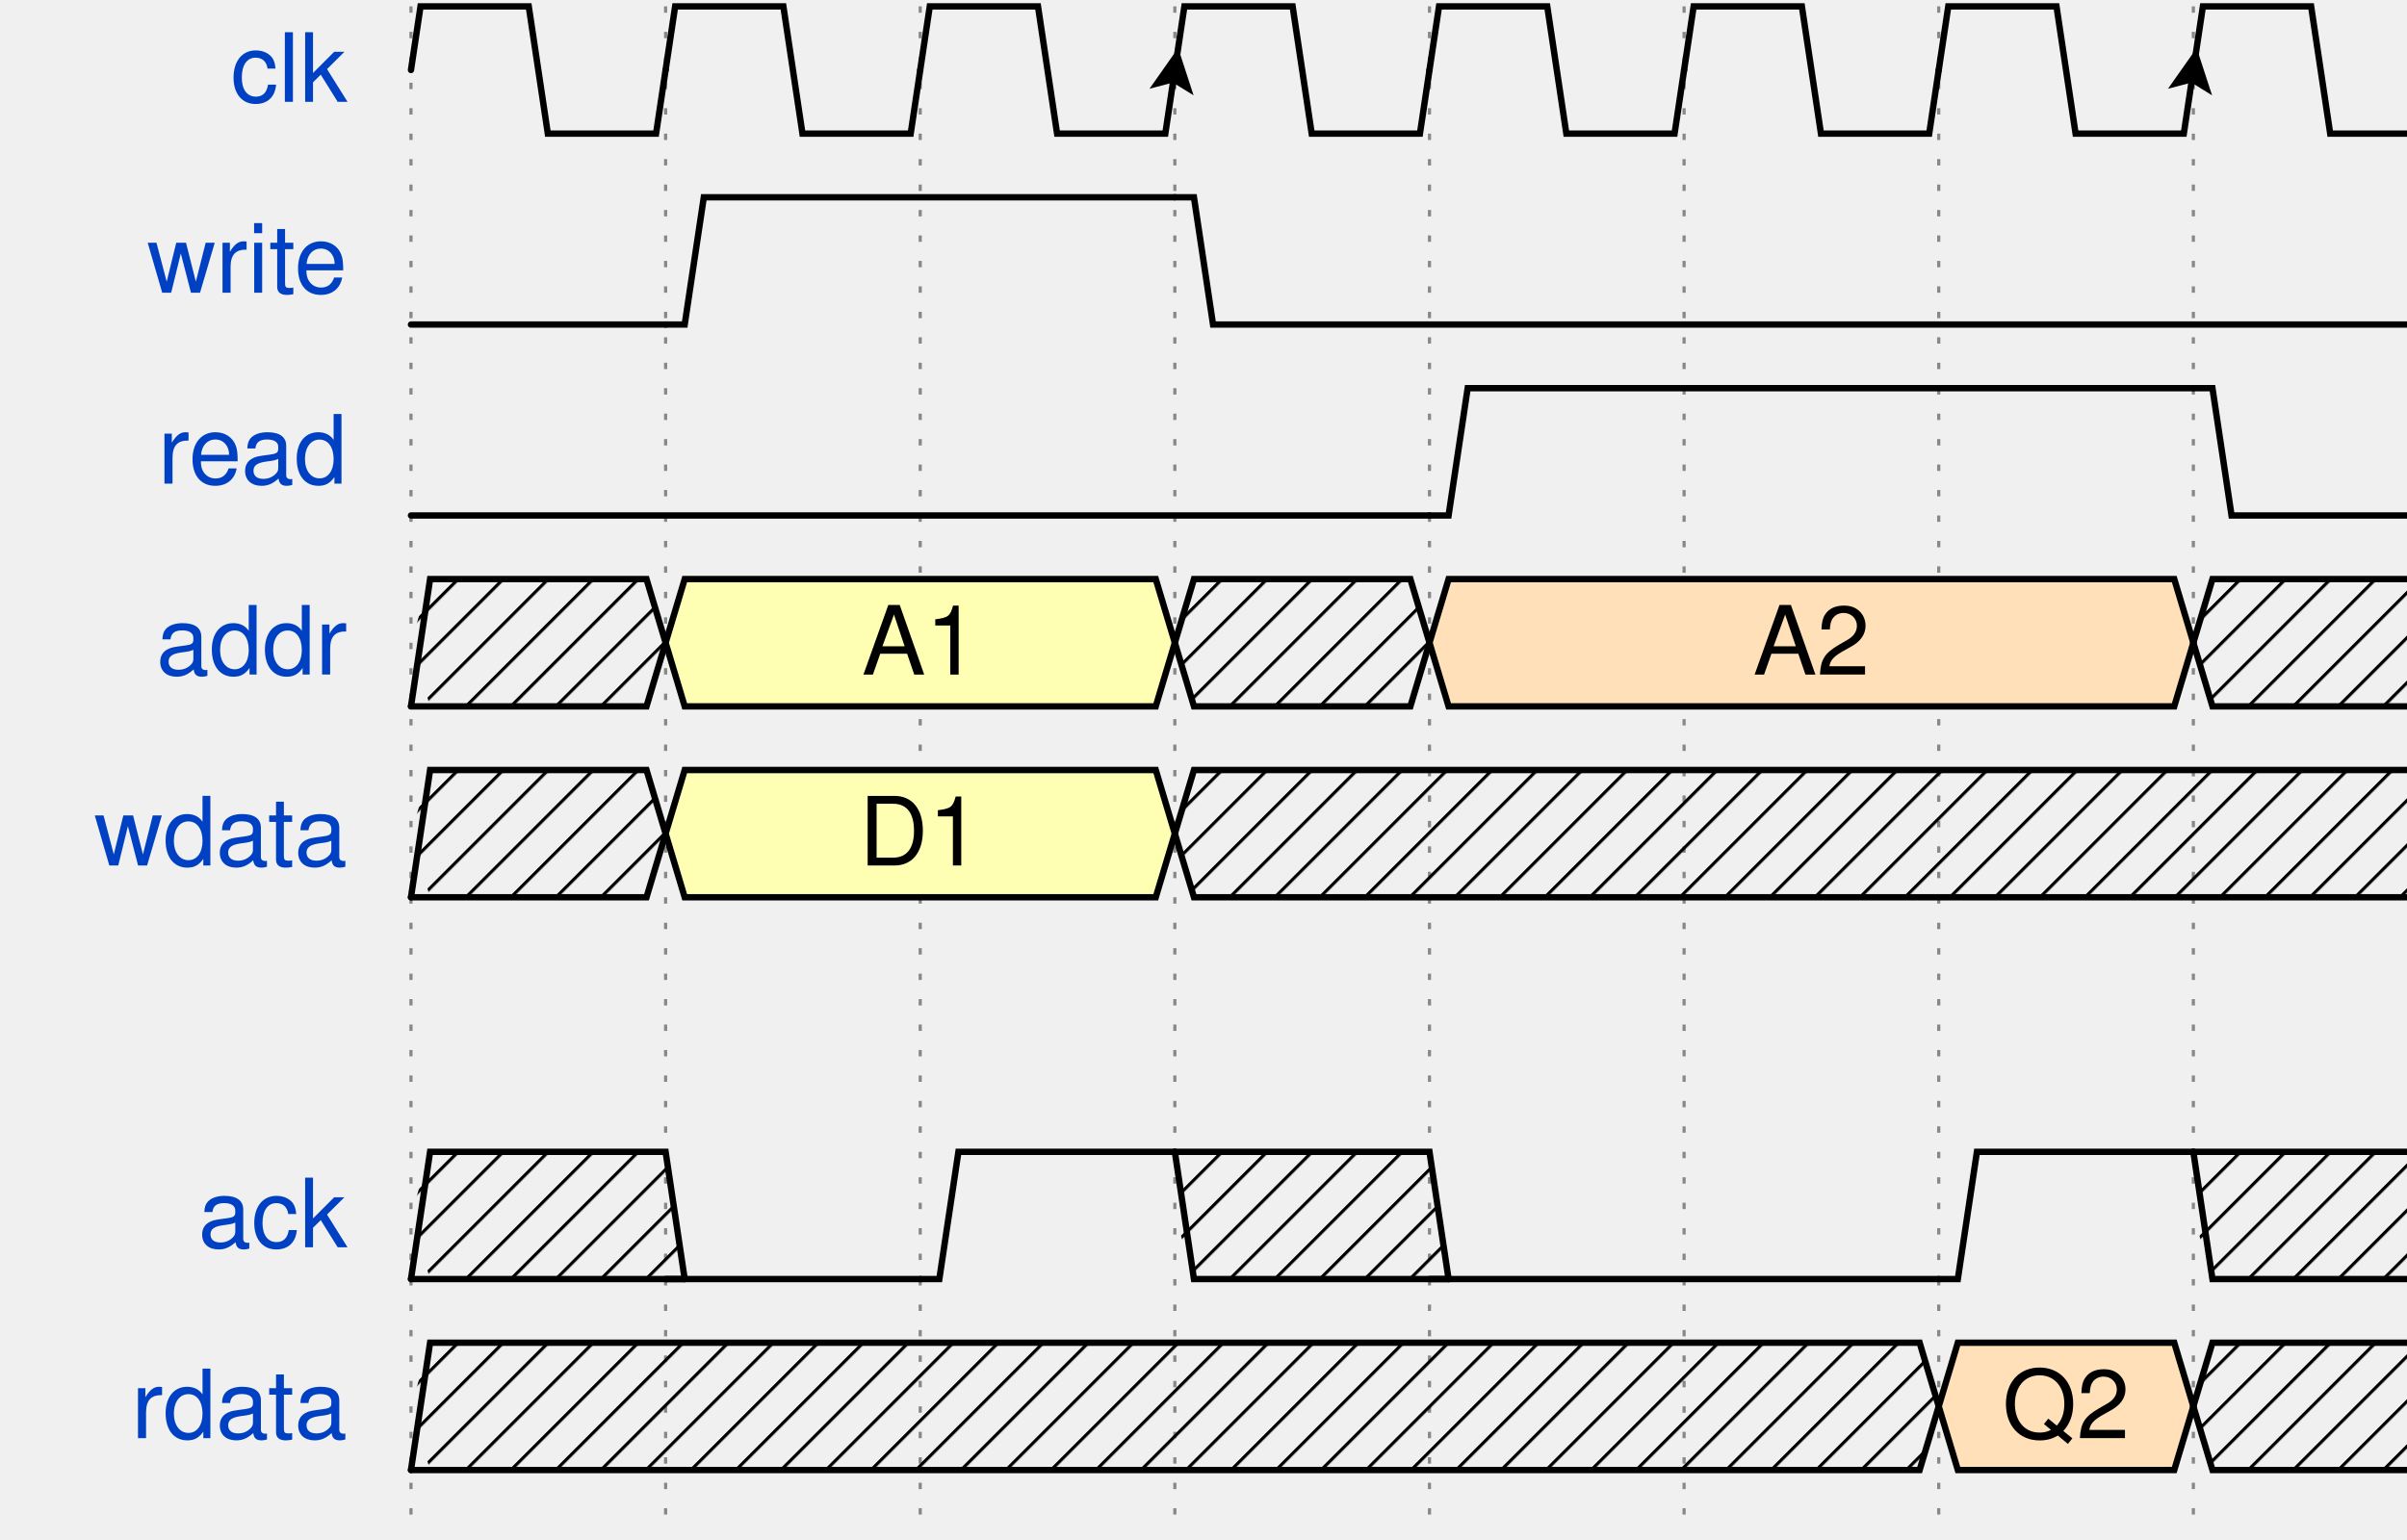
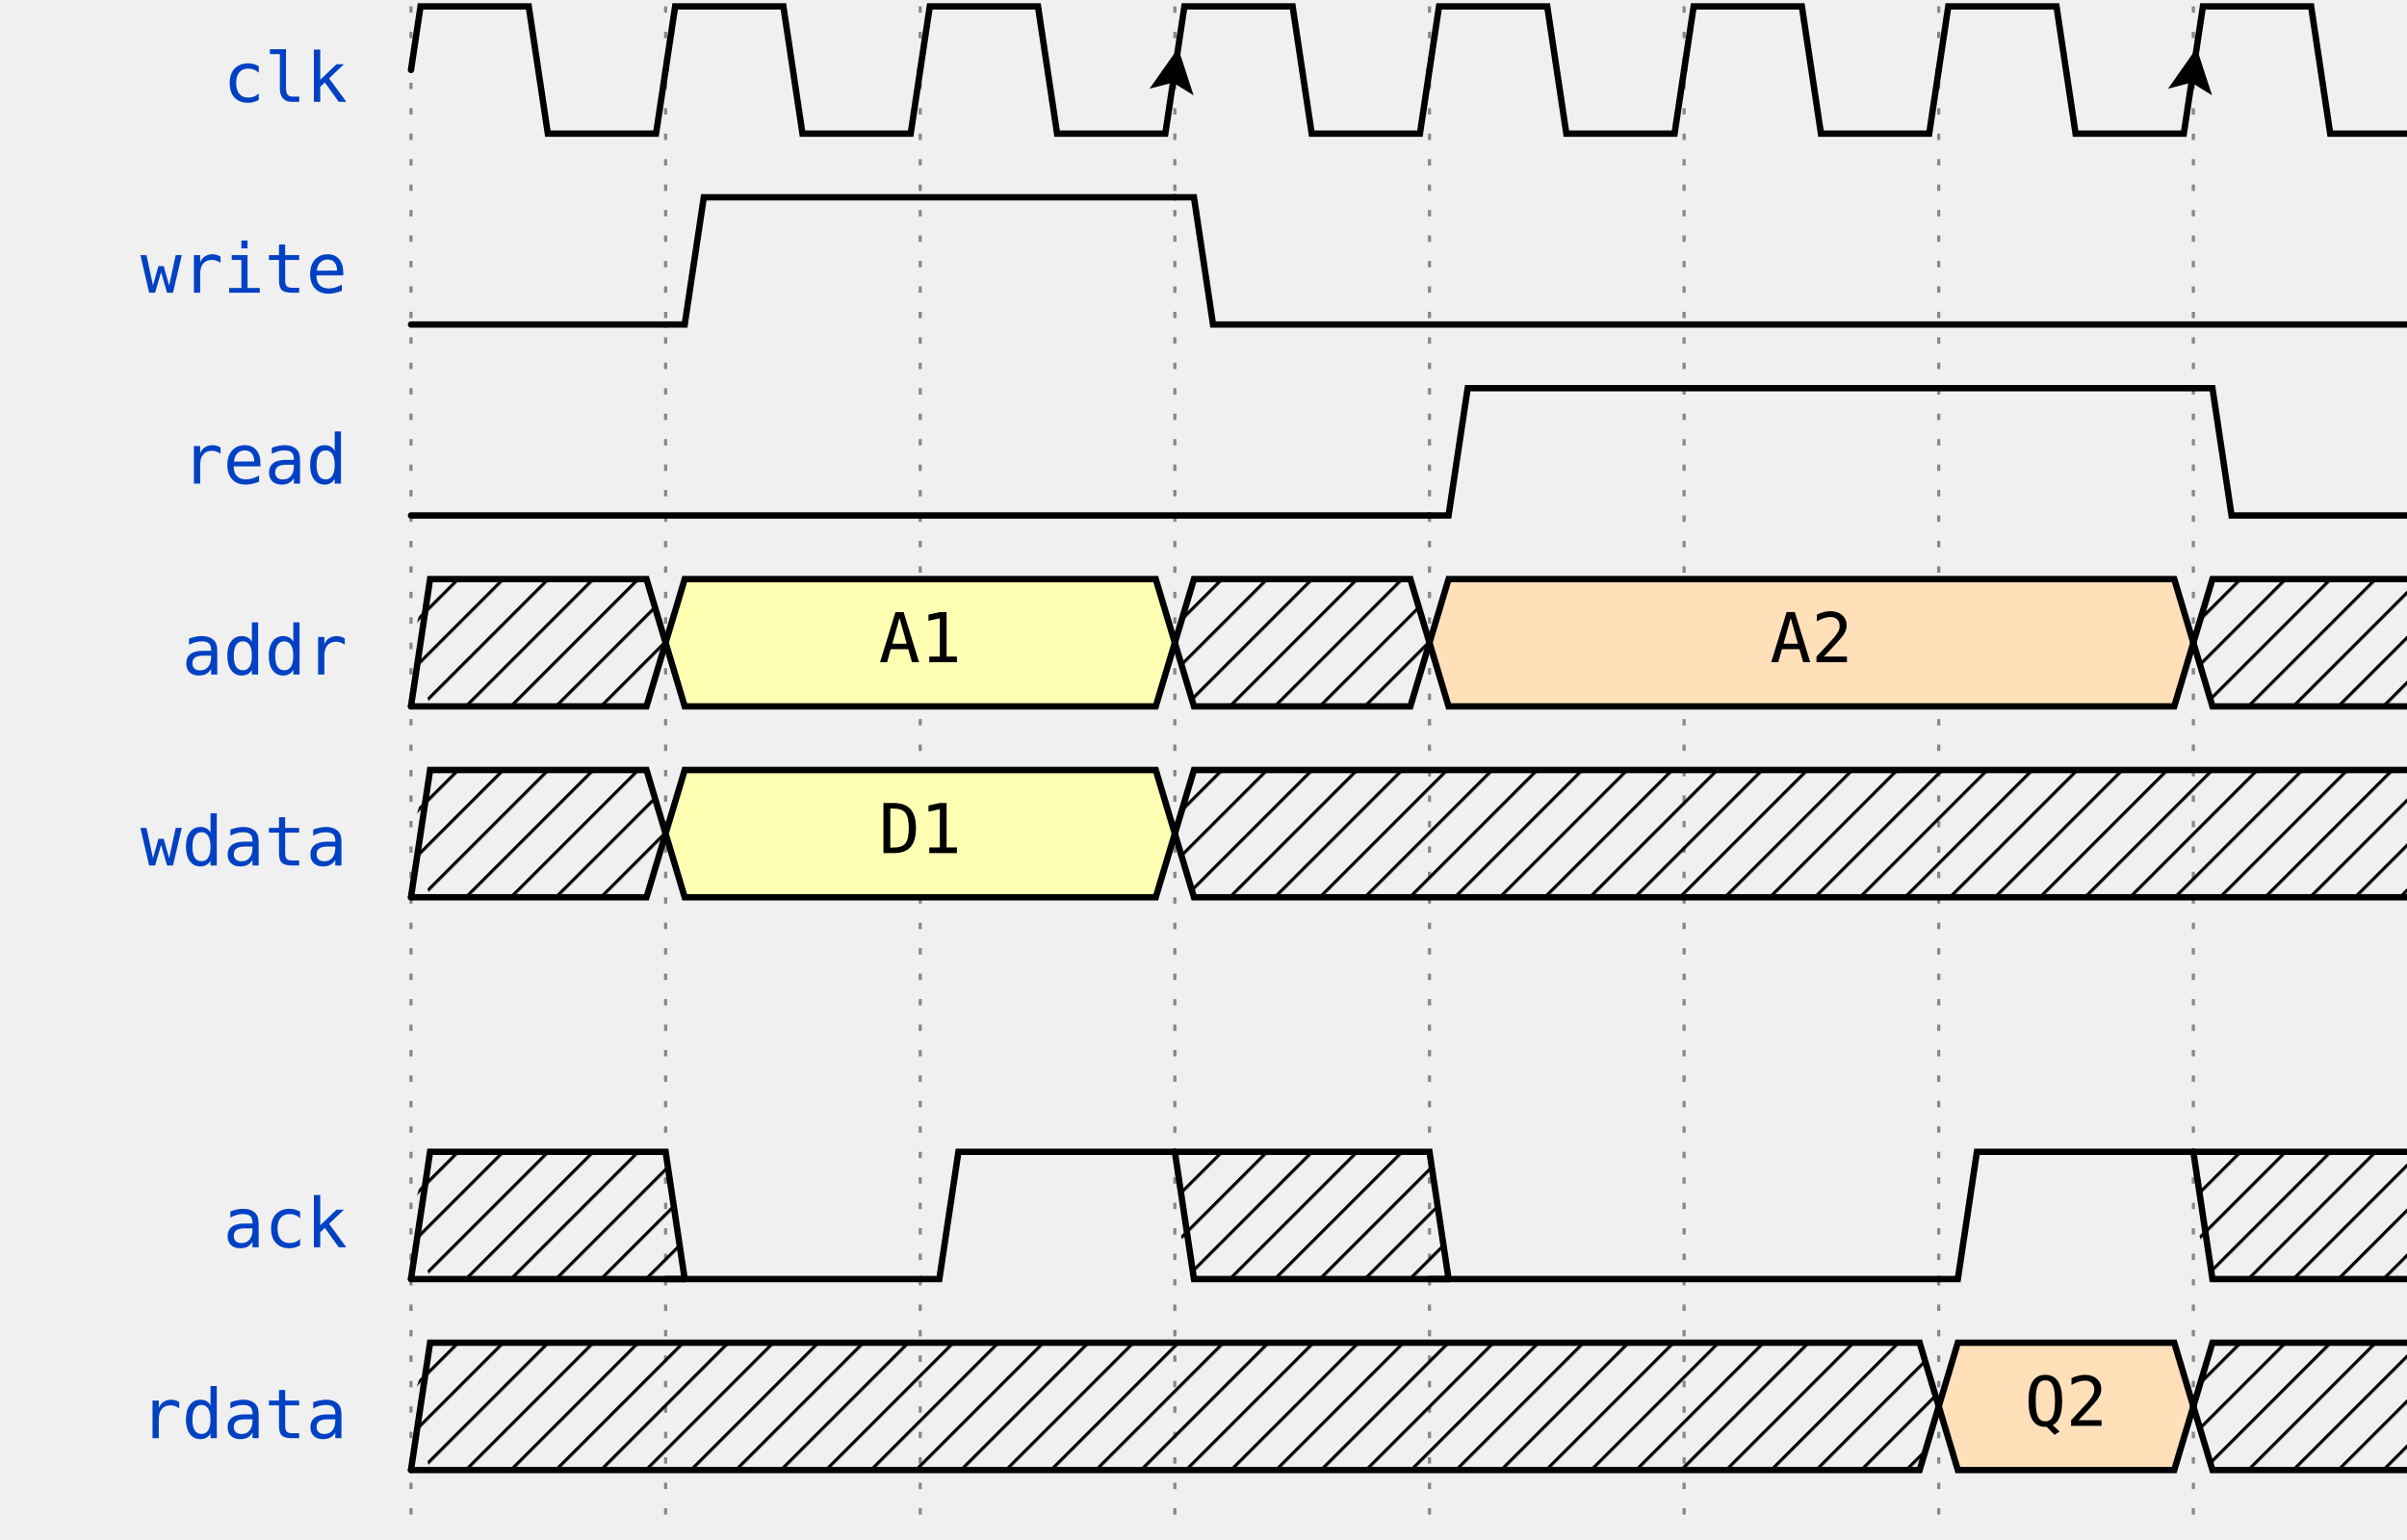
<svg xmlns="http://www.w3.org/2000/svg" width="375" height="240.0" viewBox="-1 -1 377 242.0" overflow="hidden">
  <style>
- text{font-size:15px;
+ text{font-size:0.9em;
    font-style:normal;
    font-variant:normal;
-     font-weight:normal;
+     font-weight:500;
    font-stretch:normal;
    text-align:center;
    fill-opacity:1;
-     font-family:helvetica}
+     font-family:fira mono, droid sans mono, monospace;}
.muted{fill:#aaa}
.warning{fill:#f6b900}
.error{fill:#f60000}
.info{fill:#0041c4}
.success{fill:#00ab00}
.h1{font-size:33pt;font-weight:bold}
.h2{font-size:27pt;font-weight:bold}
.h3{font-size:20pt;font-weight:bold}
.h4{font-size:14pt;font-weight:bold}
.h5{font-size:11pt;font-weight:bold}
.h6{font-size:8pt;font-weight:bold}
.path{fill:none;
    stroke:#000;
    stroke-width:1;
    stroke-linecap:round;
    stroke-linejoin:miter;
    stroke-miterlimit:4;
    stroke-opacity:1;
    stroke-dasharray:none}
.stripe{fill:none;
    stroke:#000;
    stroke-width:0.5;
    stroke-linecap:round;
    stroke-linejoin:miter;
    stroke-miterlimit:4;
    stroke-opacity:1;
    stroke-dasharray:none}
.arrow{fill:#000000;fill-opacity:1;stroke:none}
.hide{fill:#ffffff;fill-opacity:1;stroke:2}
.s3 &gt; polygon {fill:#ffffb4;fill-opacity:1,stroke:none}
.s4 &gt; polygon {fill:#ffe0b9;fill-opacity:1,stroke:none}
.s5 &gt; polygon {fill:#b9e0ff;fill-opacity:1,stroke:none}
.ticks {stroke: rgb(136, 136, 136); stroke-width: 0.5; stroke-dasharray: 1,3;}
.edges {fill:none;stroke:#00F;stroke-width:1}
.edges.arrowhead {marker-start:url(#arrow); overflow:visible;}
.edges.arrowtail {marker-end:url(#arrow); overflow:visible;}
- .edges + text {font-size:10px; filter: url(#solid); transform: translate(0, 2.5px);}
+ .edges + text {font-size:0.625em; filter: url(#solid); transform: translate(0, 2.5px);}
</style>
  <defs>
    <pattern id="diagonalHatch" width="5" height="5" patternTransform="rotate(45 0 0)" patternUnits="userSpaceOnUse">
      <line x1="0" y1="0" x2="0" y2="5" style="stroke:black; stroke-width:1" />
    </pattern>
    <marker id="arrow" viewBox="0 0 10 10" refX="10" refY="5" markerWidth="8" markerHeight="8" orient="auto-start-reverse" style="fill:#00F;">
      <path d="M 0 0 L 10 5 L 0 10 z" />
    </marker>
    <filter x="0" y="0" width="1" height="1" id="solid">
      <feFlood flood-color="white" />
      <feComposite in="SourceGraphic" />
    </filter>
  </defs>
  <g id="a">
    <g id="ticks_10" transform="translate(63, 0)">
      <path d="m0,0 0,240.0" class="ticks" />
      <path d="m40,0 0,240.0" class="ticks" />
      <path d="m80,0 0,240.0" class="ticks" />
      <path d="m120,0 0,240.0" class="ticks" />
      <path d="m160,0 0,240.0" class="ticks" />
      <path d="m200,0 0,240.0" class="ticks" />
      <path d="m240,0 0,240.0" class="ticks" />
      <path d="m280,0 0,240.0" class="ticks" />
    </g>
    <g id="clk" transform="translate(63, 0)">
      <text x="-10" y="15" class="info" text-anchor="end" xml:space="preserve">clk</text>
      <g data-symbol="BRICKS.pclk" transform="translate(0, 0)" class="s">
        <path d="M0,10.0 L1.5,0 L18.5,0 L21.5,20 L38.5,20 L40.0,10.0" class="path" />
      </g>
      <g data-symbol="BRICKS.pclk" transform="translate(40, 0)" class="s">
        <path d="M0,10.0 L1.5,0 L18.5,0 L21.5,20 L38.5,20 L40,10.0" class="path" />
      </g>
      <g data-symbol="BRICKS.pclk" transform="translate(80, 0)" class="s">
        <path d="M0,10.0 L1.5,0 L18.5,0 L21.5,20 L38.5,20 L40,10.0" class="path" />
      </g>
      <g data-symbol="BRICKS.Pclk" transform="translate(120, 0)" class="s">
        <path d="M0,10.0 L1.5,0 L18.5,0 L21.5,20 L38.5,20 L40,10.0" class="path" />
        <path d="M 0 0 L 3.5 7 L 7 0 L 3.5 1.5z" transform="translate(-3.5, 6.5) rotate(-171.4692, 3.5, 3.5)" class="arrow" />
      </g>
      <g data-symbol="BRICKS.pclk" transform="translate(160, 0)" class="s">
        <path d="M0,10.0 L1.5,0 L18.5,0 L21.5,20 L38.5,20 L40,10.0" class="path" />
      </g>
      <g data-symbol="BRICKS.pclk" transform="translate(200, 0)" class="s">
        <path d="M0,10.0 L1.5,0 L18.5,0 L21.5,20 L38.5,20 L40,10.0" class="path" />
      </g>
      <g data-symbol="BRICKS.pclk" transform="translate(240, 0)" class="s">
        <path d="M0,10.0 L1.5,0 L18.5,0 L21.5,20 L38.5,20 L40,10.0" class="path" />
      </g>
      <g data-symbol="BRICKS.Pclk" transform="translate(280, 0)" class="s">
        <path d="M0,10.0 L1.5,0 L18.5,0 L21.5,20 L38.5,20 L40,10.0" class="path" />
        <path d="M 0 0 L 3.5 7 L 7 0 L 3.5 1.5z" transform="translate(-3.5, 6.5) rotate(-171.4692, 3.5, 3.5)" class="arrow" />
      </g>
    </g>
    <g id="Master" transform="translate(0, 30.0)">
      <g id="ctrl" transform="translate(0, 0)">
        <g id="write" transform="translate(63, 0)">
          <text x="-10" y="15" class="info" text-anchor="end" xml:space="preserve">write</text>
          <g data-symbol="BRICKS.zero" transform="translate(0, 0)" class="s">
            <path d="M0,20 L3,20 L6,20 L40.0,20" class="path" />
          </g>
          <g data-symbol="BRICKS.one" transform="translate(40, 0)" class="s">
            <path d="M0,20 L3,20 L6,0 L80,0" class="path" />
          </g>
          <g data-symbol="BRICKS.zero" transform="translate(120, 0)" class="s">
            <path d="M0,0 L3,0 L6,20 L200,20" class="path" />
          </g>
        </g>
        <g id="read" transform="translate(63, 30.0)">
          <text x="-10" y="15" class="info" text-anchor="end" xml:space="preserve">read</text>
          <g data-symbol="BRICKS.zero" transform="translate(0, 0)" class="s">
            <path d="M0,20 L3,20 L6,20 L160.0,20" class="path" />
          </g>
          <g data-symbol="BRICKS.one" transform="translate(160, 0)" class="s">
            <path d="M0,20 L3,20 L6,0 L120,0" class="path" />
          </g>
          <g data-symbol="BRICKS.zero" transform="translate(280, 0)" class="s">
            <path d="M0,0 L3,0 L6,20 L40,20" class="path" />
          </g>
        </g>
      </g>
      <g id="edges" transform="translate(63, 0)">
</g>
      <g id="addr" transform="translate(63, 60.0)">
        <text x="-10" y="15" class="info" text-anchor="end" xml:space="preserve">addr</text>
        <g data-symbol="BRICKS.x" transform="translate(0, 0)" class="s">
          <polygon points="0,10.0 3,0 37.0,0 40.0,10.0 37.0,20 3,20 0,10.0 " fill="url(#diagonalHatch)" />
          <path d="M0,20 L3,0 L37.0,0 L40.0,10.0" class="path" />
          <path d="M0,20 L3,20 L37.0,20 L40.0,10.0" class="path" />
        </g>
        <g data-symbol="BRICKS.data" transform="translate(40, 0)" class="s3">
          <polygon points="0,10.0 3,0 77,0 80,10.0 77,20 3,20 0,10.0 " fill="none" />
          <path d="M0,10.0 L3,0 L77,0 L80,10.0" class="path" />
          <path d="M0,10.0 L3,20 L77,20 L80,10.0" class="path" />
          <text x="40.0" y="10.0" text-anchor="middle" dominant-baseline="middle" alignment-baseline="central">A1</text>
        </g>
        <g data-symbol="BRICKS.x" transform="translate(120, 0)" class="s">
          <polygon points="0,10.0 3,0 37,0 40,10.0 37,20 3,20 0,10.0 " fill="url(#diagonalHatch)" />
          <path d="M0,10.0 L3,0 L37,0 L40,10.0" class="path" />
          <path d="M0,10.0 L3,20 L37,20 L40,10.0" class="path" />
        </g>
        <g data-symbol="BRICKS.data" transform="translate(160, 0)" class="s4">
          <polygon points="0,10.0 3,0 117,0 120,10.0 117,20 3,20 0,10.0 " fill="none" />
          <path d="M0,10.0 L3,0 L117,0 L120,10.0" class="path" />
          <path d="M0,10.0 L3,20 L117,20 L120,10.0" class="path" />
          <text x="60.0" y="10.0" text-anchor="middle" dominant-baseline="middle" alignment-baseline="central">A2</text>
        </g>
        <g data-symbol="BRICKS.x" transform="translate(280, 0)" class="s">
          <polygon points="0,10.0 3,0 37,0 40,10.0 37,20 3,20 0,10.0 " fill="url(#diagonalHatch)" />
          <path d="M0,10.0 L3,0 L37,0 L40,10.0" class="path" />
          <path d="M0,10.0 L3,20 L37,20 L40,10.0" class="path" />
        </g>
      </g>
      <g id="wdata" transform="translate(63, 90.0)">
        <text x="-10" y="15" class="info" text-anchor="end" xml:space="preserve">wdata</text>
        <g data-symbol="BRICKS.x" transform="translate(0, 0)" class="s">
          <polygon points="0,10.0 3,0 37.0,0 40.0,10.0 37.0,20 3,20 0,10.0 " fill="url(#diagonalHatch)" />
          <path d="M0,20 L3,0 L37.0,0 L40.0,10.0" class="path" />
          <path d="M0,20 L3,20 L37.0,20 L40.0,10.0" class="path" />
        </g>
        <g data-symbol="BRICKS.data" transform="translate(40, 0)" class="s3">
          <polygon points="0,10.0 3,0 77,0 80,10.0 77,20 3,20 0,10.0 " fill="none" />
          <path d="M0,10.0 L3,0 L77,0 L80,10.0" class="path" />
          <path d="M0,10.0 L3,20 L77,20 L80,10.0" class="path" />
          <text x="40.0" y="10.0" text-anchor="middle" dominant-baseline="middle" alignment-baseline="central">D1</text>
        </g>
        <g data-symbol="BRICKS.x" transform="translate(120, 0)" class="s">
          <polygon points="0,10.0 3,0 197,0 200,10.0 197,20 3,20 0,10.0 " fill="url(#diagonalHatch)" />
          <path d="M0,10.0 L3,0 L197,0 L200,10.0" class="path" />
          <path d="M0,10.0 L3,20 L197,20 L200,10.0" class="path" />
        </g>
      </g>
    </g>
    <g id="edges" transform="translate(63, 0)">
</g>
    <g id="Slave" transform="translate(0, 180.0)">
      <g id="ctrl" transform="translate(0, 0)">
        <g id="ack" transform="translate(63, 0)">
          <text x="-10" y="15" class="info" text-anchor="end" xml:space="preserve">ack</text>
          <g data-symbol="BRICKS.x" transform="translate(0, 0)" class="s">
            <polygon points="0,10.0 3,0 40.0,0 43.0,20 40.0,20 37.0,20 3,20 0,10.0 " fill="url(#diagonalHatch)" />
            <path d="M0,20 L3,0 L37.0,0 L40.0,0 L43.0,20" class="path" />
            <path d="M0,20 L3,20 L37.0,20 L40.0,20 L43.0,20" class="path" />
          </g>
          <g data-symbol="BRICKS.zero" transform="translate(40, 0)" class="s">
            <path d="M0,20 L6,20 L40,20" class="path" />
          </g>
          <g data-symbol="BRICKS.one" transform="translate(80, 0)" class="s">
            <path d="M0,20 L3,20 L6,0 L40,0" class="path" />
          </g>
          <g data-symbol="BRICKS.x" transform="translate(120, 0)" class="s">
            <polygon points="0,10.0 3,0 40,0 43,20 40,20 37,20 3,20 0,10.0 " fill="url(#diagonalHatch)" />
            <path d="M0,0 L3,0 L37,0 L40,0 L43,20" class="path" />
            <path d="M0,0 L3,20 L37,20 L40,20 L43,20" class="path" />
          </g>
          <g data-symbol="BRICKS.zero" transform="translate(160, 0)" class="s">
            <path d="M0,20 L6,20 L80,20" class="path" />
          </g>
          <g data-symbol="BRICKS.one" transform="translate(240, 0)" class="s">
            <path d="M0,20 L3,20 L6,0 L40,0" class="path" />
          </g>
          <g data-symbol="BRICKS.x" transform="translate(280, 0)" class="s">
            <polygon points="0,10.0 3,0 37,0 40,10.0 37,20 3,20 0,10.0 " fill="url(#diagonalHatch)" />
            <path d="M0,0 L3,0 L37,0 L40,10.0" class="path" />
            <path d="M0,0 L3,20 L37,20 L40,10.0" class="path" />
          </g>
        </g>
      </g>
      <g id="edges" transform="translate(63, 0)">
</g>
      <g id="rdata" transform="translate(63, 30.0)">
        <text x="-10" y="15" class="info" text-anchor="end" xml:space="preserve">rdata</text>
        <g data-symbol="BRICKS.x" transform="translate(0, 0)" class="s">
          <polygon points="0,10.0 3,0 237.0,0 240.0,10.0 237.0,20 3,20 0,10.0 " fill="url(#diagonalHatch)" />
          <path d="M0,20 L3,0 L237.0,0 L240.0,10.0" class="path" />
          <path d="M0,20 L3,20 L237.0,20 L240.0,10.0" class="path" />
        </g>
        <g data-symbol="BRICKS.data" transform="translate(240, 0)" class="s4">
          <polygon points="0,10.0 3,0 37,0 40,10.0 37,20 3,20 0,10.0 " fill="none" />
          <path d="M0,10.0 L3,0 L37,0 L40,10.0" class="path" />
          <path d="M0,10.0 L3,20 L37,20 L40,10.0" class="path" />
          <text x="20.0" y="10.0" text-anchor="middle" dominant-baseline="middle" alignment-baseline="central">Q2</text>
        </g>
        <g data-symbol="BRICKS.x" transform="translate(280, 0)" class="s">
          <polygon points="0,10.0 3,0 37,0 40,10.0 37,20 3,20 0,10.0 " fill="url(#diagonalHatch)" />
          <path d="M0,10.0 L3,0 L37,0 L40,10.0" class="path" />
          <path d="M0,10.0 L3,20 L37,20 L40,10.0" class="path" />
        </g>
      </g>
    </g>
    <g id="edges" transform="translate(63, 0)">
</g>
  </g>
  <g id="edges" transform="translate(63, 0)">
</g>
</svg>
